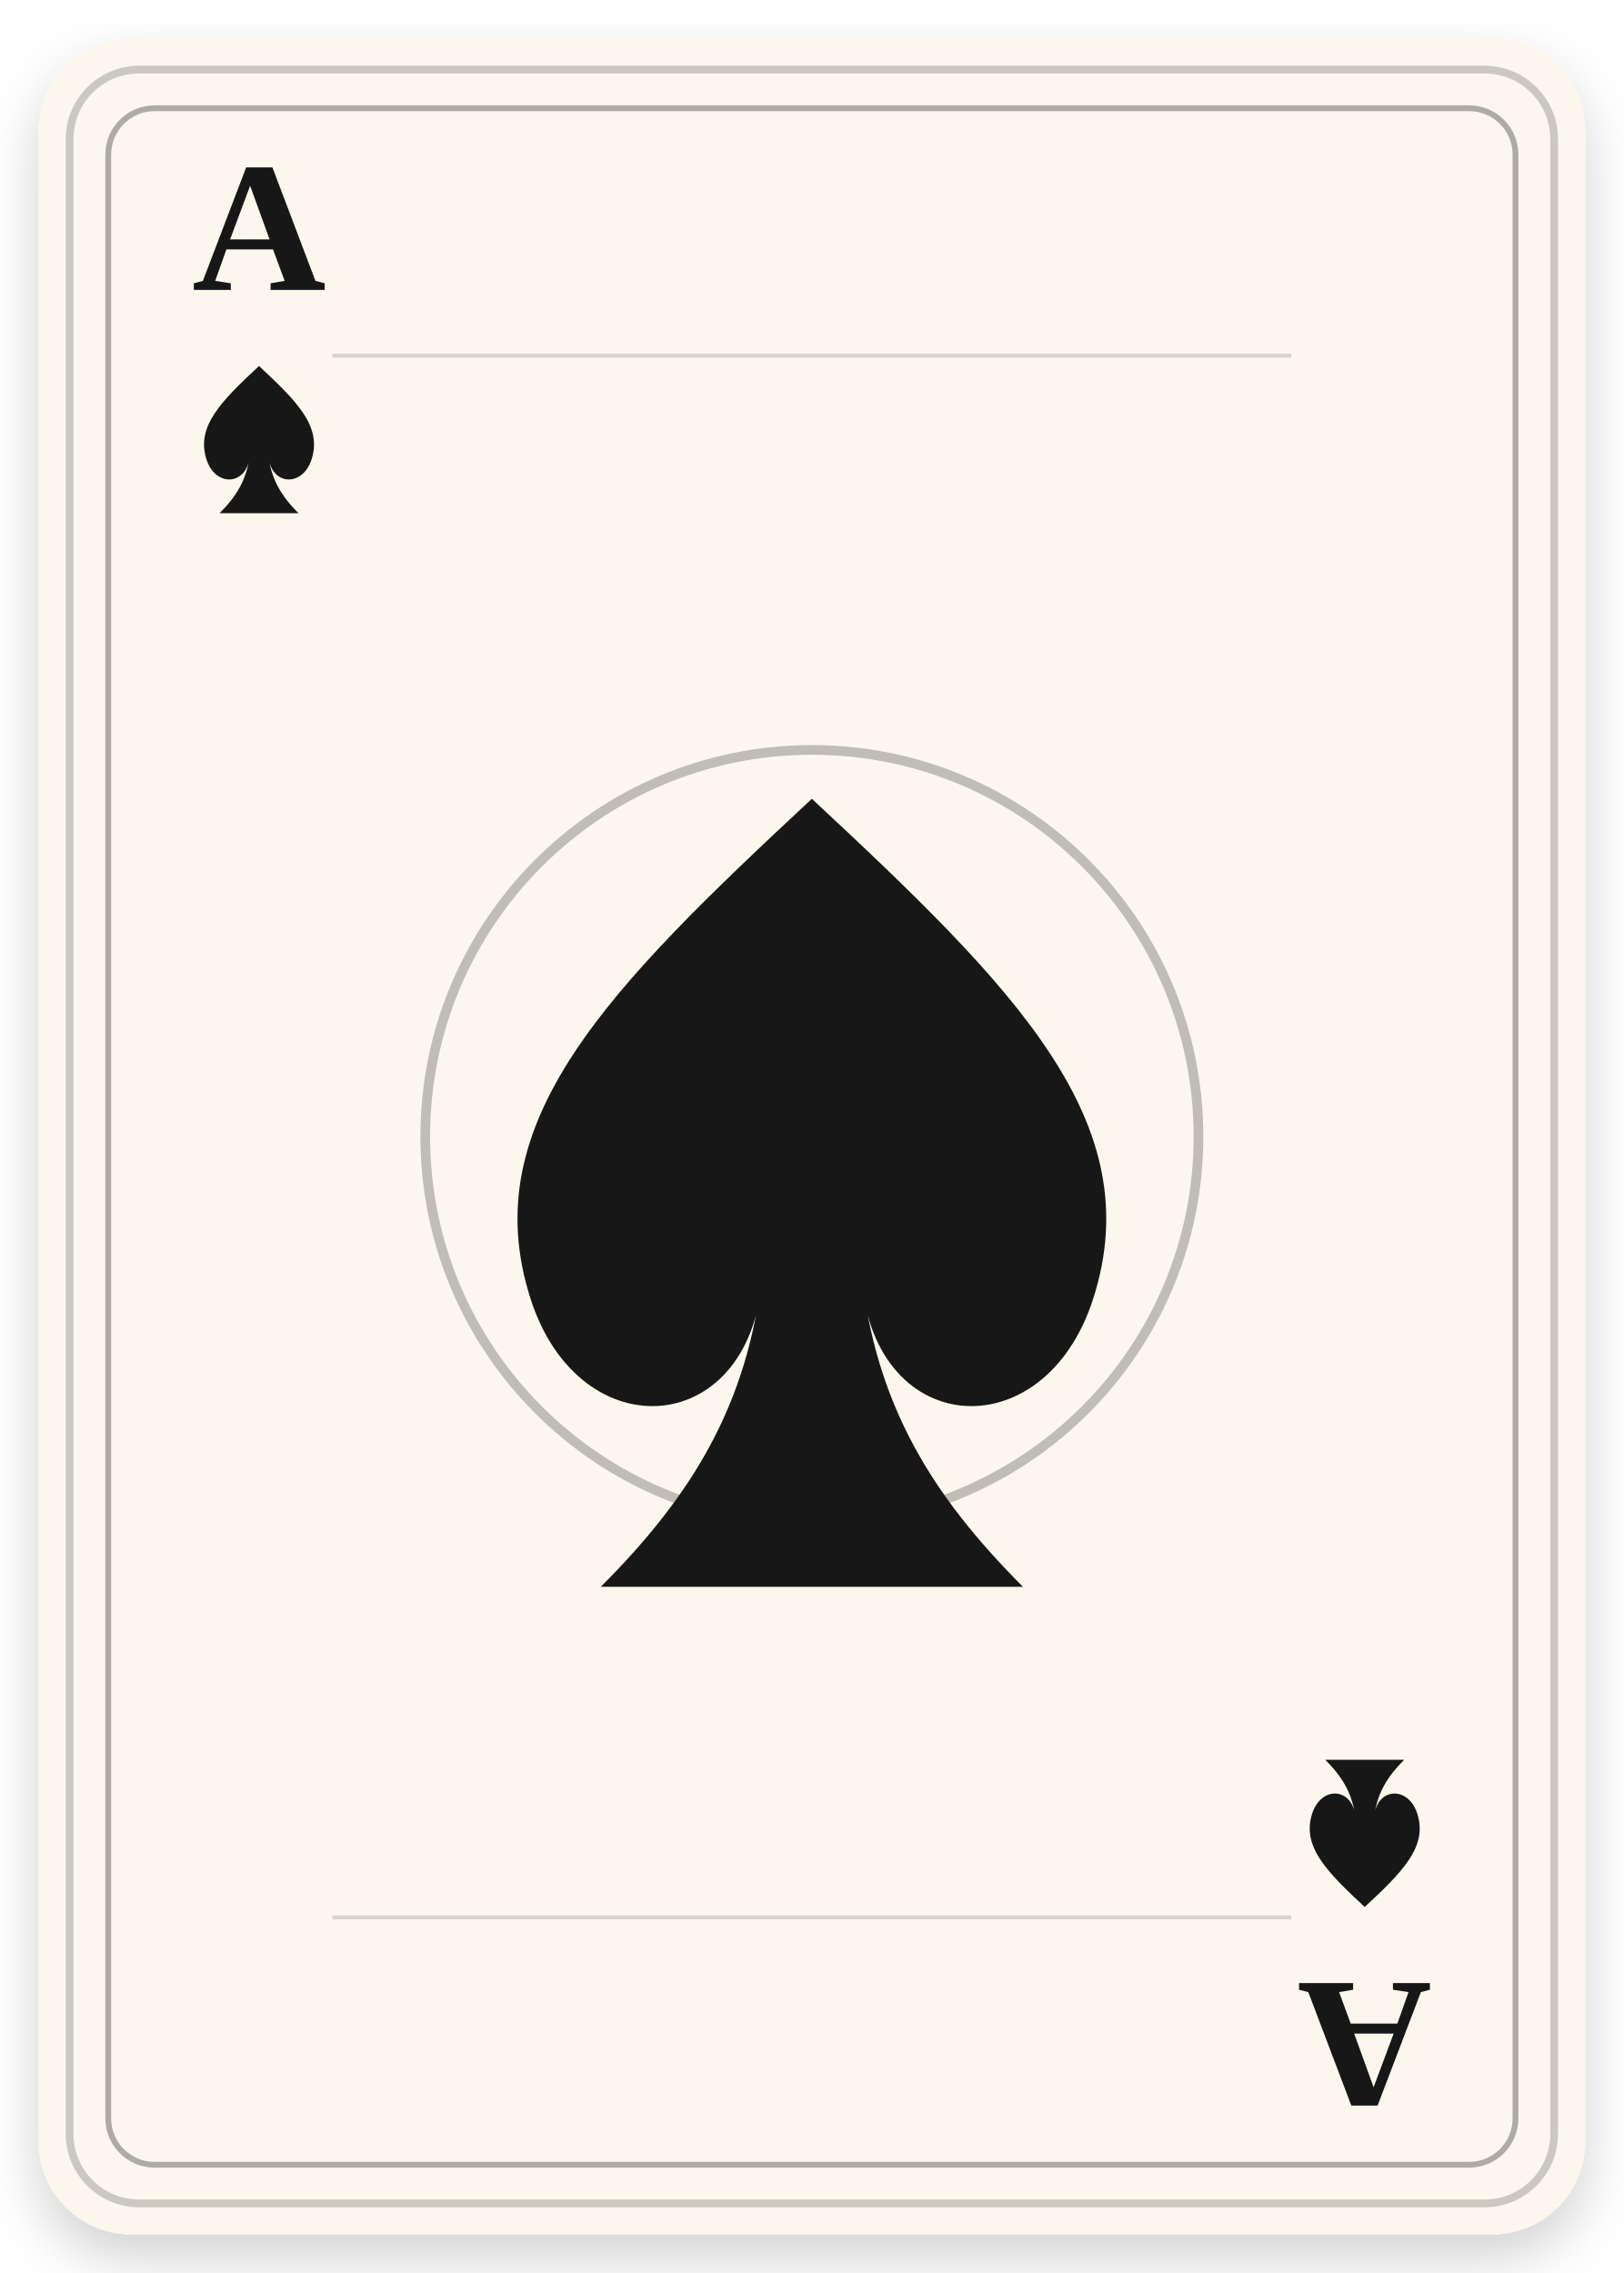
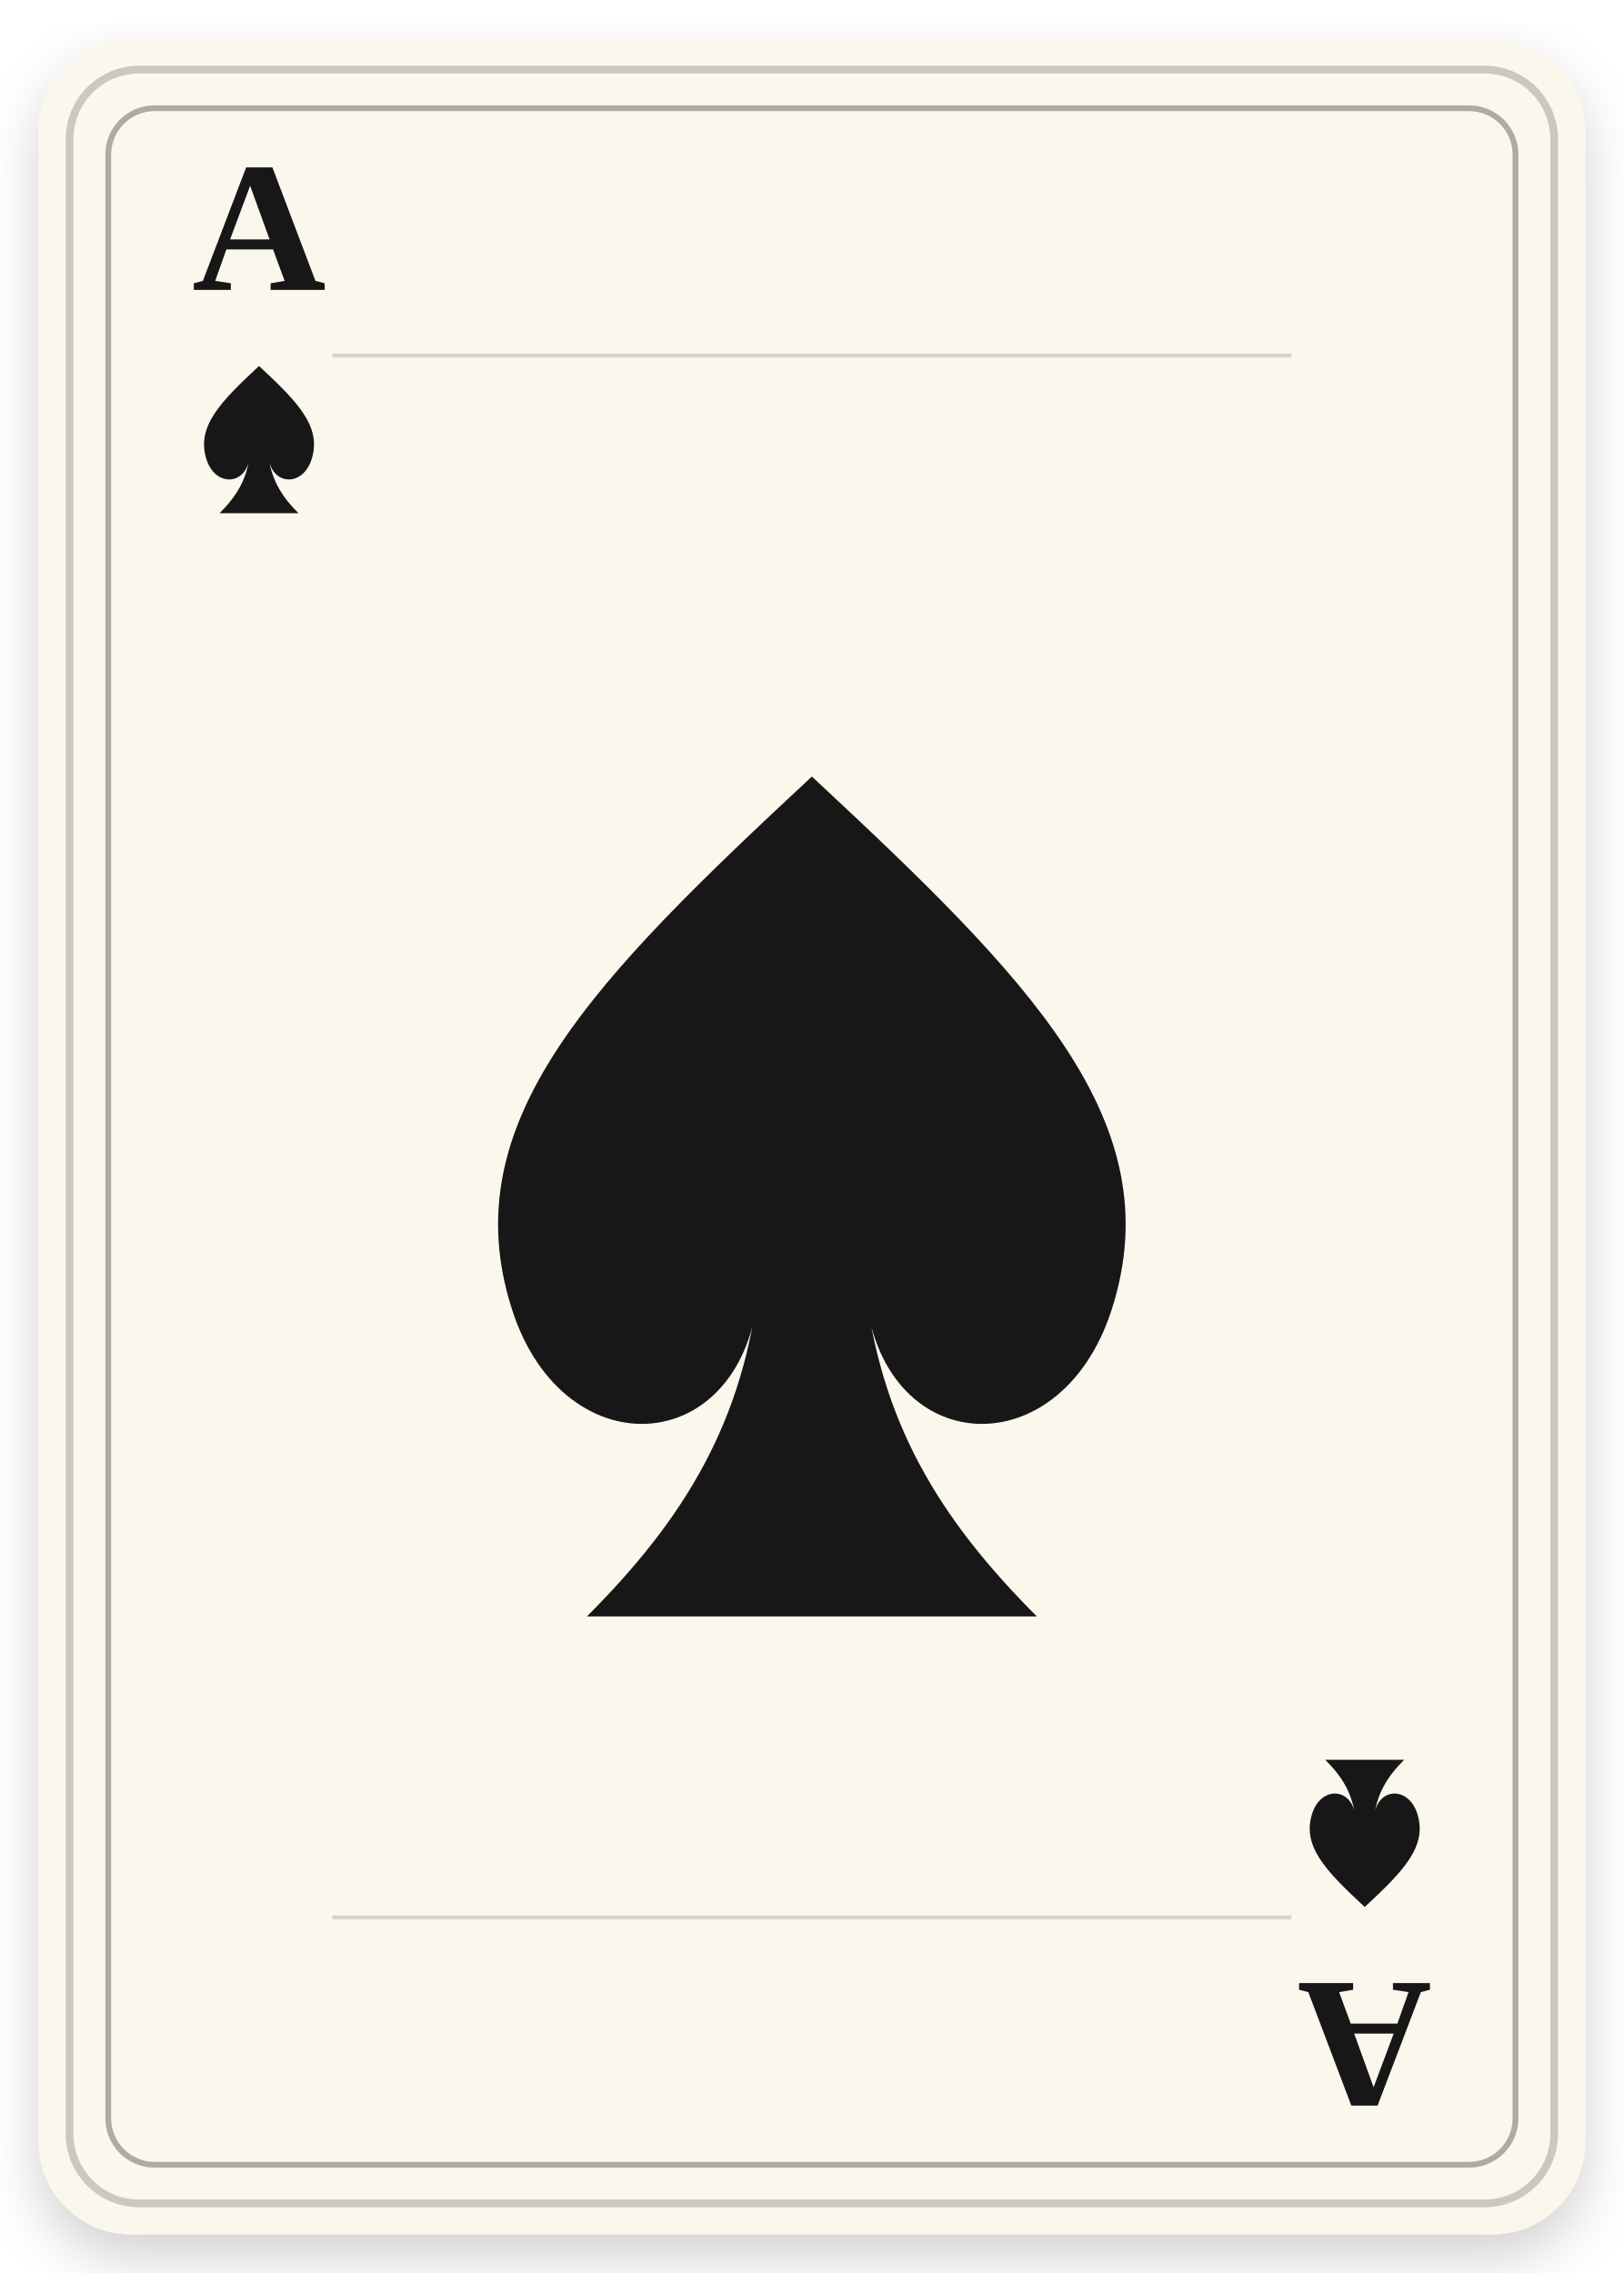
<svg xmlns="http://www.w3.org/2000/svg" width="420" height="588" viewBox="0 0 420 588">
  <defs>
    <filter id="shadow" x="-20%" y="-20%" width="140%" height="140%">
      <feDropShadow dx="0" dy="6" stdDeviation="7" flood-color="#000000" flood-opacity="0.18" />
    </filter>
    <style>
      .rank { font-family: Georgia, 'Times New Roman', serif; font-size: 48px; font-weight: 800; }
-       .micro { font-family: Inter, Arial, sans-serif; font-size: 12px; letter-spacing: 0; font-weight: 700; }
    </style>
  </defs>
  <rect x="10" y="10" width="400" height="568" rx="24" fill="#fbf7ec" filter="url(#shadow)" />
  <rect x="18" y="18" width="384" height="552" rx="18" fill="none" stroke="#222222" stroke-width="2" opacity="0.22" />
  <rect x="28" y="28" width="364" height="532" rx="12" fill="none" stroke="#171717" stroke-width="1.5" opacity="0.34" />
  <path d="M86 92 H334 M86 496 H334" stroke="#171717" stroke-width="1" opacity="0.16" />
  <g transform="translate(67 75) rotate(0)" fill="#171717">
    <text x="0" y="0" text-anchor="middle" class="rank">A</text>
    <g transform="translate(0 36) scale(0.34)">
      <path d="M0 -48 C-29 -21 -48 -2 -40 23 C-33 45 -8 43 -7 19 C-9 38 -17 51 -30 64 H30 C17 51 9 38 7 19 C8 43 33 45 40 23 C48 -2 29 -21 0 -48 Z" />
    </g>
  </g>
  <g transform="translate(353 513) rotate(180)" fill="#171717">
    <text x="0" y="0" text-anchor="middle" class="rank">A</text>
    <g transform="translate(0 36) scale(0.34)">
      <path d="M0 -48 C-29 -21 -48 -2 -40 23 C-33 45 -8 43 -7 19 C-9 38 -17 51 -30 64 H30 C17 51 9 38 7 19 C8 43 33 45 40 23 C48 -2 29 -21 0 -48 Z" />
    </g>
  </g>
  <g transform="translate(210 294)" fill="#171717">
-     <circle cx="0" cy="0" r="100" fill="none" stroke="#171717" stroke-width="2.5" opacity="0.26" />
-     <g transform="scale(1.82)">
+     <g transform="scale(1.94)">
      <path d="M0 -48 C-29 -21 -48 -2 -40 23 C-33 45 -8 43 -7 19 C-9 38 -17 51 -30 64 H30 C17 51 9 38 7 19 C8 43 33 45 40 23 C48 -2 29 -21 0 -48 Z" />
    </g>
  </g>
</svg>
